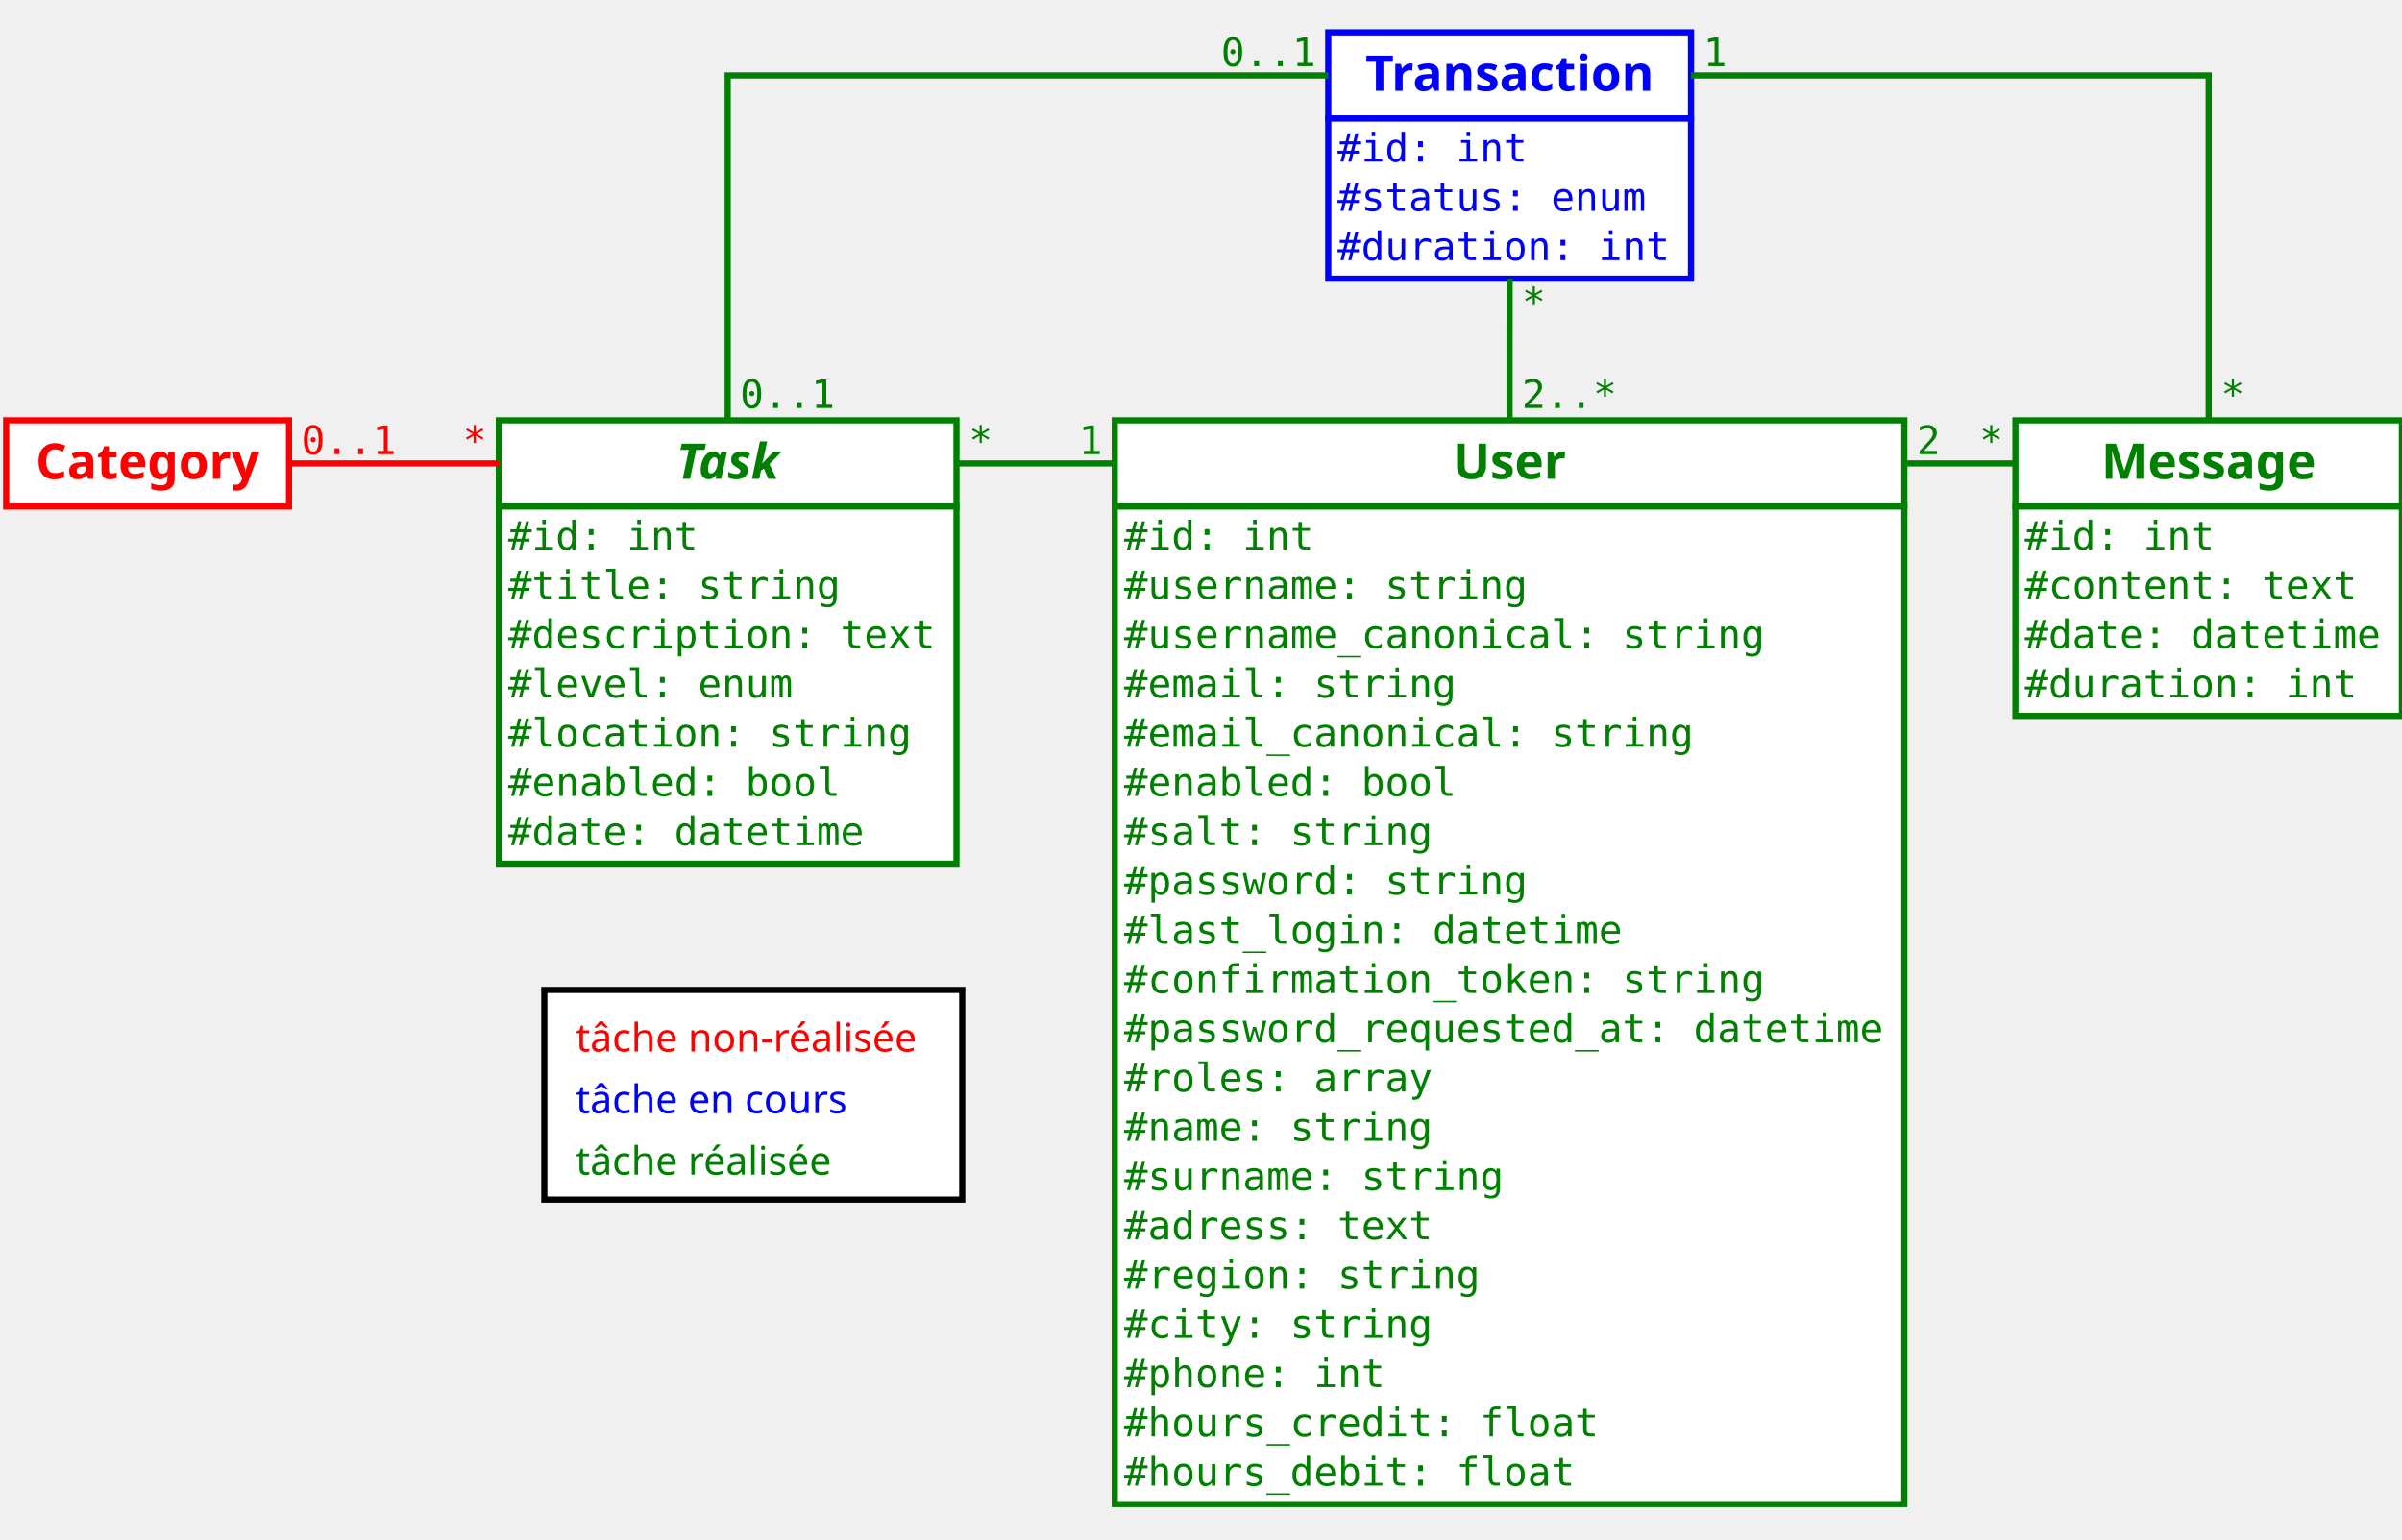
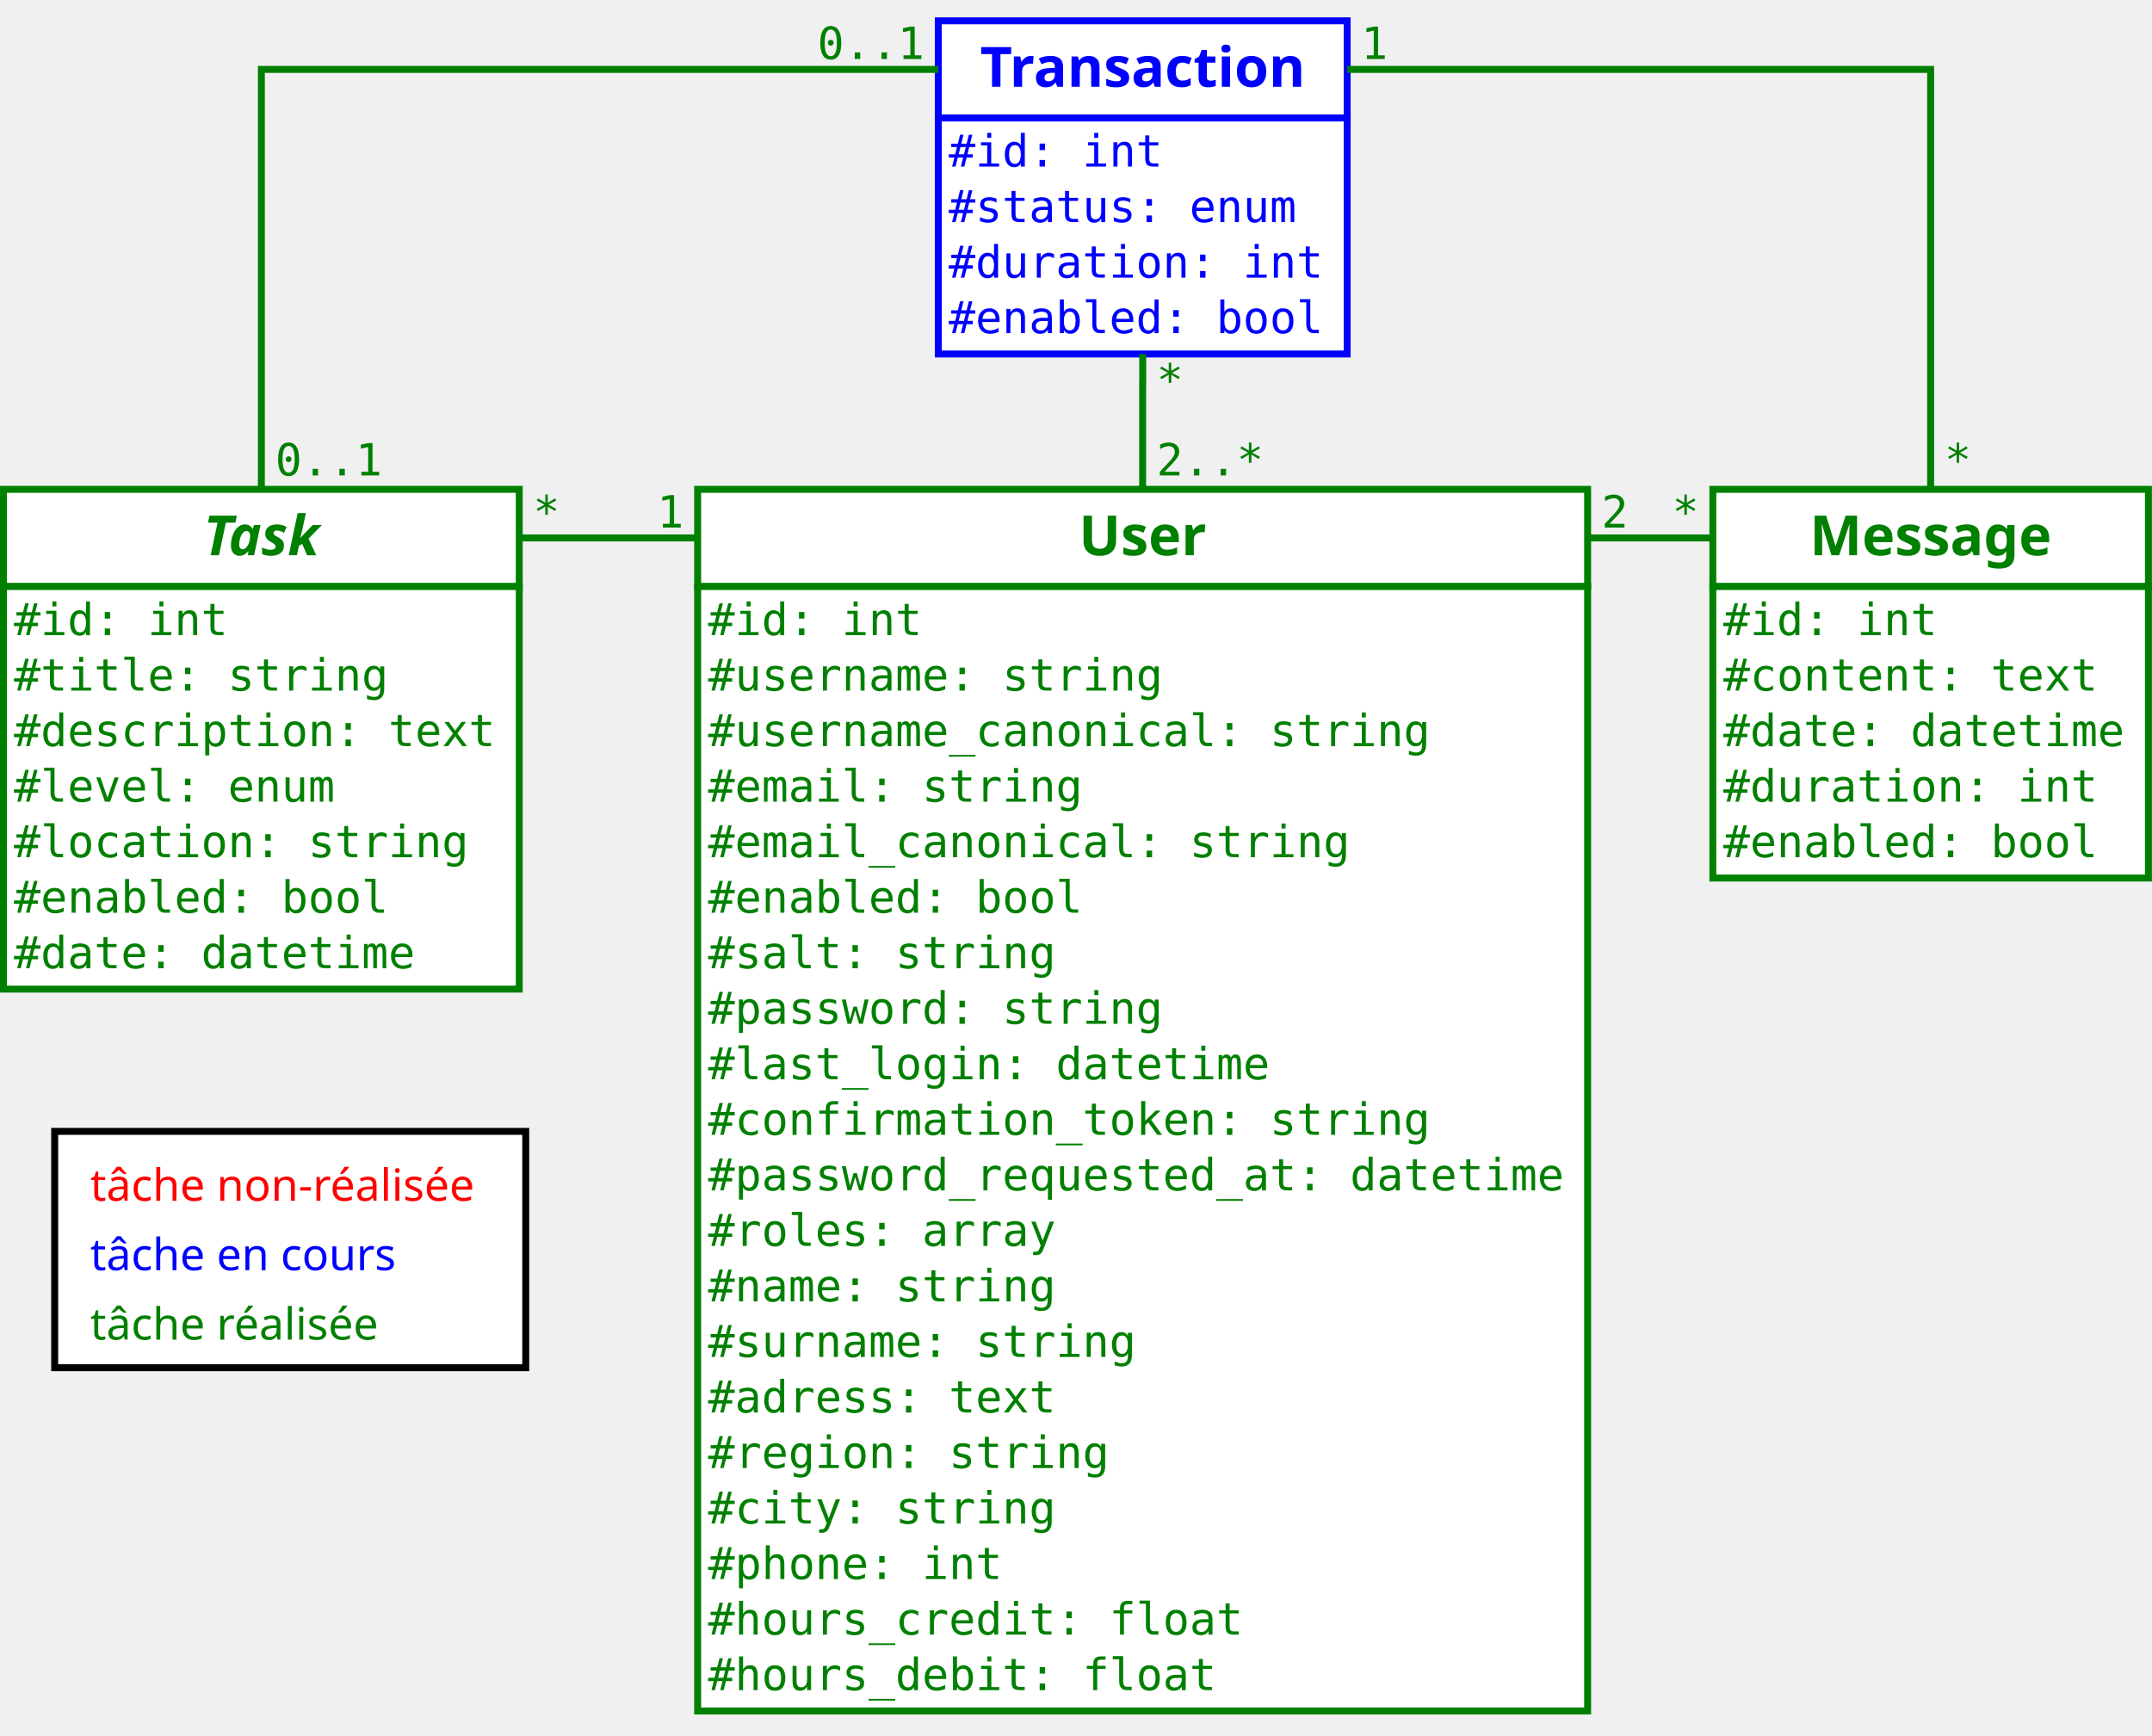
- <svg xmlns="http://www.w3.org/2000/svg" width="39cm" height="25cm" viewBox="225 -67 780 481">
+ <svg xmlns="http://www.w3.org/2000/svg" width="31cm" height="25cm" viewBox="386 -76 620 490">
  <g>
    <rect style="fill: #ffffff" x="401.752" y="245" width="135.713" height="68.097" />
    <rect style="fill: none; fill-opacity:0; stroke-width: 2; stroke: #000000" x="401.752" y="245" width="135.713" height="68.097" />
  </g>
  <g>
    <rect style="fill: #ffffff" x="587" y="60" width="256.4" height="28" />
    <rect style="fill: none; fill-opacity:0; stroke-width: 2; stroke: #008000" x="587" y="60" width="256.4" height="28" />
    <text font-size="16" style="fill: #008000;text-anchor:middle;font-family:sans-serif;font-style:normal;font-weight:700" x="715.2" y="79">User</text>
    <rect style="fill: #ffffff" x="587" y="88" width="256.4" height="324" />
    <rect style="fill: none; fill-opacity:0; stroke-width: 2; stroke: #008000" x="587" y="88" width="256.4" height="324" />
    <text font-size="12.8" style="fill: #008000;text-anchor:start;font-family:monospace;font-style:normal;font-weight:normal" x="590" y="102">#id: int</text>
    <text font-size="12.8" style="fill: #008000;text-anchor:start;font-family:monospace;font-style:normal;font-weight:normal" x="590" y="118">#username: string</text>
    <text font-size="12.8" style="fill: #008000;text-anchor:start;font-family:monospace;font-style:normal;font-weight:normal" x="590" y="134">#username_canonical: string</text>
    <text font-size="12.8" style="fill: #008000;text-anchor:start;font-family:monospace;font-style:normal;font-weight:normal" x="590" y="150">#email: string</text>
    <text font-size="12.8" style="fill: #008000;text-anchor:start;font-family:monospace;font-style:normal;font-weight:normal" x="590" y="166">#email_canonical: string</text>
    <text font-size="12.8" style="fill: #008000;text-anchor:start;font-family:monospace;font-style:normal;font-weight:normal" x="590" y="182">#enabled: bool</text>
    <text font-size="12.8" style="fill: #008000;text-anchor:start;font-family:monospace;font-style:normal;font-weight:normal" x="590" y="198">#salt: string</text>
    <text font-size="12.8" style="fill: #008000;text-anchor:start;font-family:monospace;font-style:normal;font-weight:normal" x="590" y="214">#password: string</text>
    <text font-size="12.8" style="fill: #008000;text-anchor:start;font-family:monospace;font-style:normal;font-weight:normal" x="590" y="230">#last_login: datetime</text>
    <text font-size="12.8" style="fill: #008000;text-anchor:start;font-family:monospace;font-style:normal;font-weight:normal" x="590" y="246">#confirmation_token: string</text>
    <text font-size="12.8" style="fill: #008000;text-anchor:start;font-family:monospace;font-style:normal;font-weight:normal" x="590" y="262">#password_requested_at: datetime</text>
    <text font-size="12.8" style="fill: #008000;text-anchor:start;font-family:monospace;font-style:normal;font-weight:normal" x="590" y="278">#roles: array</text>
    <text font-size="12.8" style="fill: #008000;text-anchor:start;font-family:monospace;font-style:normal;font-weight:normal" x="590" y="294">#name: string</text>
    <text font-size="12.8" style="fill: #008000;text-anchor:start;font-family:monospace;font-style:normal;font-weight:normal" x="590" y="310">#surname: string</text>
    <text font-size="12.8" style="fill: #008000;text-anchor:start;font-family:monospace;font-style:normal;font-weight:normal" x="590" y="326">#adress: text</text>
    <text font-size="12.8" style="fill: #008000;text-anchor:start;font-family:monospace;font-style:normal;font-weight:normal" x="590" y="342">#region: string</text>
    <text font-size="12.8" style="fill: #008000;text-anchor:start;font-family:monospace;font-style:normal;font-weight:normal" x="590" y="358">#city: string</text>
    <text font-size="12.8" style="fill: #008000;text-anchor:start;font-family:monospace;font-style:normal;font-weight:normal" x="590" y="374">#phone: int</text>
    <text font-size="12.8" style="fill: #008000;text-anchor:start;font-family:monospace;font-style:normal;font-weight:normal" x="590" y="390">#hours_credit: float</text>
    <text font-size="12.8" style="fill: #008000;text-anchor:start;font-family:monospace;font-style:normal;font-weight:normal" x="590" y="406">#hours_debit: float</text>
  </g>
  <g>
    <rect style="fill: #ffffff" x="879.476" y="60" width="125.5" height="28" />
    <rect style="fill: none; fill-opacity:0; stroke-width: 2; stroke: #008000" x="879.476" y="60" width="125.5" height="28" />
    <text font-size="16" style="fill: #008000;text-anchor:middle;font-family:sans-serif;font-style:normal;font-weight:700" x="942.226" y="79">Message</text>
-     <rect style="fill: #ffffff" x="879.476" y="88" width="125.5" height="68" />
-     <rect style="fill: none; fill-opacity:0; stroke-width: 2; stroke: #008000" x="879.476" y="88" width="125.5" height="68" />
+     <rect style="fill: #ffffff" x="879.476" y="88" width="125.5" height="84" />
+     <rect style="fill: none; fill-opacity:0; stroke-width: 2; stroke: #008000" x="879.476" y="88" width="125.5" height="84" />
    <text font-size="12.8" style="fill: #008000;text-anchor:start;font-family:monospace;font-style:normal;font-weight:normal" x="882.476" y="102">#id: int</text>
    <text font-size="12.8" style="fill: #008000;text-anchor:start;font-family:monospace;font-style:normal;font-weight:normal" x="882.476" y="118">#content: text</text>
    <text font-size="12.8" style="fill: #008000;text-anchor:start;font-family:monospace;font-style:normal;font-weight:normal" x="882.476" y="134">#date: datetime</text>
    <text font-size="12.8" style="fill: #008000;text-anchor:start;font-family:monospace;font-style:normal;font-weight:normal" x="882.476" y="150">#duration: int</text>
+     <text font-size="12.8" style="fill: #008000;text-anchor:start;font-family:monospace;font-style:normal;font-weight:normal" x="882.476" y="166">#enabled: bool</text>
  </g>
  <g>
-     <rect style="fill: #ffffff" x="656.323" y="-66" width="117.8" height="28" />
-     <rect style="fill: none; fill-opacity:0; stroke-width: 2; stroke: #0000ff" x="656.323" y="-66" width="117.8" height="28" />
-     <text font-size="16" style="fill: #0000ff;text-anchor:middle;font-family:sans-serif;font-style:normal;font-weight:700" x="715.223" y="-47">Transaction</text>
-     <rect style="fill: #ffffff" x="656.323" y="-38" width="117.8" height="52" />
-     <rect style="fill: none; fill-opacity:0; stroke-width: 2; stroke: #0000ff" x="656.323" y="-38" width="117.8" height="52" />
-     <text font-size="12.8" style="fill: #0000ff;text-anchor:start;font-family:monospace;font-style:normal;font-weight:normal" x="659.323" y="-24">#id: int</text>
-     <text font-size="12.8" style="fill: #0000ff;text-anchor:start;font-family:monospace;font-style:normal;font-weight:normal" x="659.323" y="-8">#status: enum</text>
-     <text font-size="12.8" style="fill: #0000ff;text-anchor:start;font-family:monospace;font-style:normal;font-weight:normal" x="659.323" y="8">#duration: int</text>
+     <rect style="fill: #ffffff" x="656.324" y="-75" width="117.8" height="28" />
+     <rect style="fill: none; fill-opacity:0; stroke-width: 2; stroke: #0000ff" x="656.324" y="-75" width="117.8" height="28" />
+     <text font-size="16" style="fill: #0000ff;text-anchor:middle;font-family:sans-serif;font-style:normal;font-weight:700" x="715.224" y="-56">Transaction</text>
+     <rect style="fill: #ffffff" x="656.324" y="-47" width="117.8" height="68" />
+     <rect style="fill: none; fill-opacity:0; stroke-width: 2; stroke: #0000ff" x="656.324" y="-47" width="117.8" height="68" />
+     <text font-size="12.8" style="fill: #0000ff;text-anchor:start;font-family:monospace;font-style:normal;font-weight:normal" x="659.324" y="-33">#id: int</text>
+     <text font-size="12.8" style="fill: #0000ff;text-anchor:start;font-family:monospace;font-style:normal;font-weight:normal" x="659.324" y="-17">#status: enum</text>
+     <text font-size="12.8" style="fill: #0000ff;text-anchor:start;font-family:monospace;font-style:normal;font-weight:normal" x="659.324" y="-1">#duration: int</text>
+     <text font-size="12.8" style="fill: #0000ff;text-anchor:start;font-family:monospace;font-style:normal;font-weight:normal" x="659.324" y="15">#enabled: bool</text>
  </g>
  <g>
    <rect style="fill: #ffffff" x="387" y="60" width="148.6" height="28" />
    <rect style="fill: none; fill-opacity:0; stroke-width: 2; stroke: #008000" x="387" y="60" width="148.6" height="28" />
    <text font-size="16" style="fill: #008000;text-anchor:middle;font-family:sans-serif;font-style:italic;font-weight:700" x="461.3" y="79">Task</text>
    <rect style="fill: #ffffff" x="387" y="88" width="148.6" height="116" />
    <rect style="fill: none; fill-opacity:0; stroke-width: 2; stroke: #008000" x="387" y="88" width="148.6" height="116" />
    <text font-size="12.8" style="fill: #008000;text-anchor:start;font-family:monospace;font-style:normal;font-weight:normal" x="390" y="102">#id: int</text>
    <text font-size="12.8" style="fill: #008000;text-anchor:start;font-family:monospace;font-style:normal;font-weight:normal" x="390" y="118">#title: string</text>
    <text font-size="12.8" style="fill: #008000;text-anchor:start;font-family:monospace;font-style:normal;font-weight:normal" x="390" y="134">#description: text</text>
    <text font-size="12.8" style="fill: #008000;text-anchor:start;font-family:monospace;font-style:normal;font-weight:normal" x="390" y="150">#level: enum</text>
    <text font-size="12.8" style="fill: #008000;text-anchor:start;font-family:monospace;font-style:normal;font-weight:normal" x="390" y="166">#location: string</text>
    <text font-size="12.8" style="fill: #008000;text-anchor:start;font-family:monospace;font-style:normal;font-weight:normal" x="390" y="182">#enabled: bool</text>
    <text font-size="12.8" style="fill: #008000;text-anchor:start;font-family:monospace;font-style:normal;font-weight:normal" x="390" y="198">#date: datetime</text>
  </g>
  <g>
-     <polyline style="fill: none; fill-opacity:0; stroke-width: 2; stroke: #008000" points="715.223,14 715.223,29.5 715.2,29.5 715.2,60 " />
+     <polyline style="fill: none; fill-opacity:0; stroke-width: 2; stroke: #008000" points="715.224,21 715.224,29.5 715.2,29.5 715.2,60 " />
    <text font-size="12.8" style="fill: #008000;text-anchor:middle;font-family:monospace;font-style:normal;font-weight:normal" x="715.212" y="26.5" />
-     <text font-size="12.8" style="fill: #008000;text-anchor:start;font-family:monospace;font-style:normal;font-weight:normal" x="719.223" y="26">*</text>
+     <text font-size="12.8" style="fill: #008000;text-anchor:start;font-family:monospace;font-style:normal;font-weight:normal" x="719.224" y="33">*</text>
    <text font-size="12.8" style="fill: #008000;text-anchor:start;font-family:monospace;font-style:normal;font-weight:normal" x="719.2" y="56">2..*</text>
  </g>
  <g>
    <polyline style="fill: none; fill-opacity:0; stroke-width: 2; stroke: #008000" points="535.6,74 544,74 544,74 587,74 " />
    <text font-size="12.8" style="fill: #008000;text-anchor:middle;font-family:monospace;font-style:normal;font-weight:normal" x="544" y="71" />
    <text font-size="12.8" style="fill: #008000;text-anchor:start;font-family:monospace;font-style:normal;font-weight:normal" x="539.6" y="71">*</text>
    <text font-size="12.8" style="fill: #008000;text-anchor:end;font-family:monospace;font-style:normal;font-weight:normal" x="583" y="71">1</text>
  </g>
  <g>
-     <polyline style="fill: none; fill-opacity:0; stroke-width: 2; stroke: #008000" points="656.323,-52 461.3,-52 461.3,60 " />
-     <text font-size="12.8" style="fill: #008000;text-anchor:middle;font-family:monospace;font-style:normal;font-weight:normal" x="558.812" y="-55" />
-     <text font-size="12.8" style="fill: #008000;text-anchor:end;font-family:monospace;font-style:normal;font-weight:normal" x="652.323" y="-55">0..1</text>
+     <polyline style="fill: none; fill-opacity:0; stroke-width: 2; stroke: #008000" points="656.324,-61 461.3,-61 461.3,60 " />
+     <text font-size="12.8" style="fill: #008000;text-anchor:middle;font-family:monospace;font-style:normal;font-weight:normal" x="558.812" y="-64" />
+     <text font-size="12.8" style="fill: #008000;text-anchor:end;font-family:monospace;font-style:normal;font-weight:normal" x="652.324" y="-64">0..1</text>
    <text font-size="12.8" style="fill: #008000;text-anchor:start;font-family:monospace;font-style:normal;font-weight:normal" x="465.3" y="56">0..1</text>
  </g>
  <text font-size="12.8" style="fill: #ff0000;text-anchor:start;font-family:sans-serif;font-style:normal;font-weight:normal" x="412" y="265">
    <tspan x="412" y="265">tâche non-réalisée</tspan>
  </text>
  <text font-size="12.8" style="fill: #0000ff;text-anchor:start;font-family:sans-serif;font-style:normal;font-weight:normal" x="412" y="285">
    <tspan x="412" y="285">tâche en cours</tspan>
  </text>
  <text font-size="12.8" style="fill: #008000;text-anchor:start;font-family:sans-serif;font-style:normal;font-weight:normal" x="412" y="305">
    <tspan x="412" y="305">tâche réalisée</tspan>
  </text>
  <g>
    <polyline style="fill: none; fill-opacity:0; stroke-width: 2; stroke: #008000" points="879.476,74 864,74 864,74 843.4,74 " />
    <text font-size="12.8" style="fill: #008000;text-anchor:middle;font-family:monospace;font-style:normal;font-weight:normal" x="864" y="71" />
    <text font-size="12.8" style="fill: #008000;text-anchor:end;font-family:monospace;font-style:normal;font-weight:normal" x="875.476" y="71">*</text>
    <text font-size="12.8" style="fill: #008000;text-anchor:start;font-family:monospace;font-style:normal;font-weight:normal" x="847.4" y="71">2</text>
  </g>
  <g>
-     <polyline style="fill: none; fill-opacity:0; stroke-width: 2; stroke: #008000" points="942.226,60 942.226,-52 774.123,-52 " />
-     <text font-size="12.8" style="fill: #008000;text-anchor:middle;font-family:monospace;font-style:normal;font-weight:normal" x="858.175" y="-55" />
+     <polyline style="fill: none; fill-opacity:0; stroke-width: 2; stroke: #008000" points="942.226,60 942.226,-61 774.124,-61 " />
+     <text font-size="12.8" style="fill: #008000;text-anchor:middle;font-family:monospace;font-style:normal;font-weight:normal" x="858.175" y="-64" />
    <text font-size="12.8" style="fill: #008000;text-anchor:start;font-family:monospace;font-style:normal;font-weight:normal" x="946.226" y="56">*</text>
-     <text font-size="12.8" style="fill: #008000;text-anchor:start;font-family:monospace;font-style:normal;font-weight:normal" x="778.123" y="-55">1</text>
-   </g>
-   <g>
-     <rect style="fill: #ffffff" x="227" y="60" width="91.85" height="28" />
-     <rect style="fill: none; fill-opacity:0; stroke-width: 2; stroke: #ff0000" x="227" y="60" width="91.85" height="28" />
-     <text font-size="16" style="fill: #ff0000;text-anchor:middle;font-family:sans-serif;font-style:normal;font-weight:700" x="272.925" y="79">Category</text>
-   </g>
-   <g>
-     <polyline style="fill: none; fill-opacity:0; stroke-width: 2; stroke: #ff0000" points="318.85,74 355.426,74 355.426,74 387,74 " />
-     <text font-size="12.8" style="fill: #ff0000;text-anchor:middle;font-family:monospace;font-style:normal;font-weight:normal" x="355.426" y="71" />
-     <text font-size="12.8" style="fill: #ff0000;text-anchor:start;font-family:monospace;font-style:normal;font-weight:normal" x="322.85" y="71">0..1</text>
-     <text font-size="12.8" style="fill: #ff0000;text-anchor:end;font-family:monospace;font-style:normal;font-weight:normal" x="383" y="71">*</text>
+     <text font-size="12.8" style="fill: #008000;text-anchor:start;font-family:monospace;font-style:normal;font-weight:normal" x="778.124" y="-64">1</text>
  </g>
</svg>
